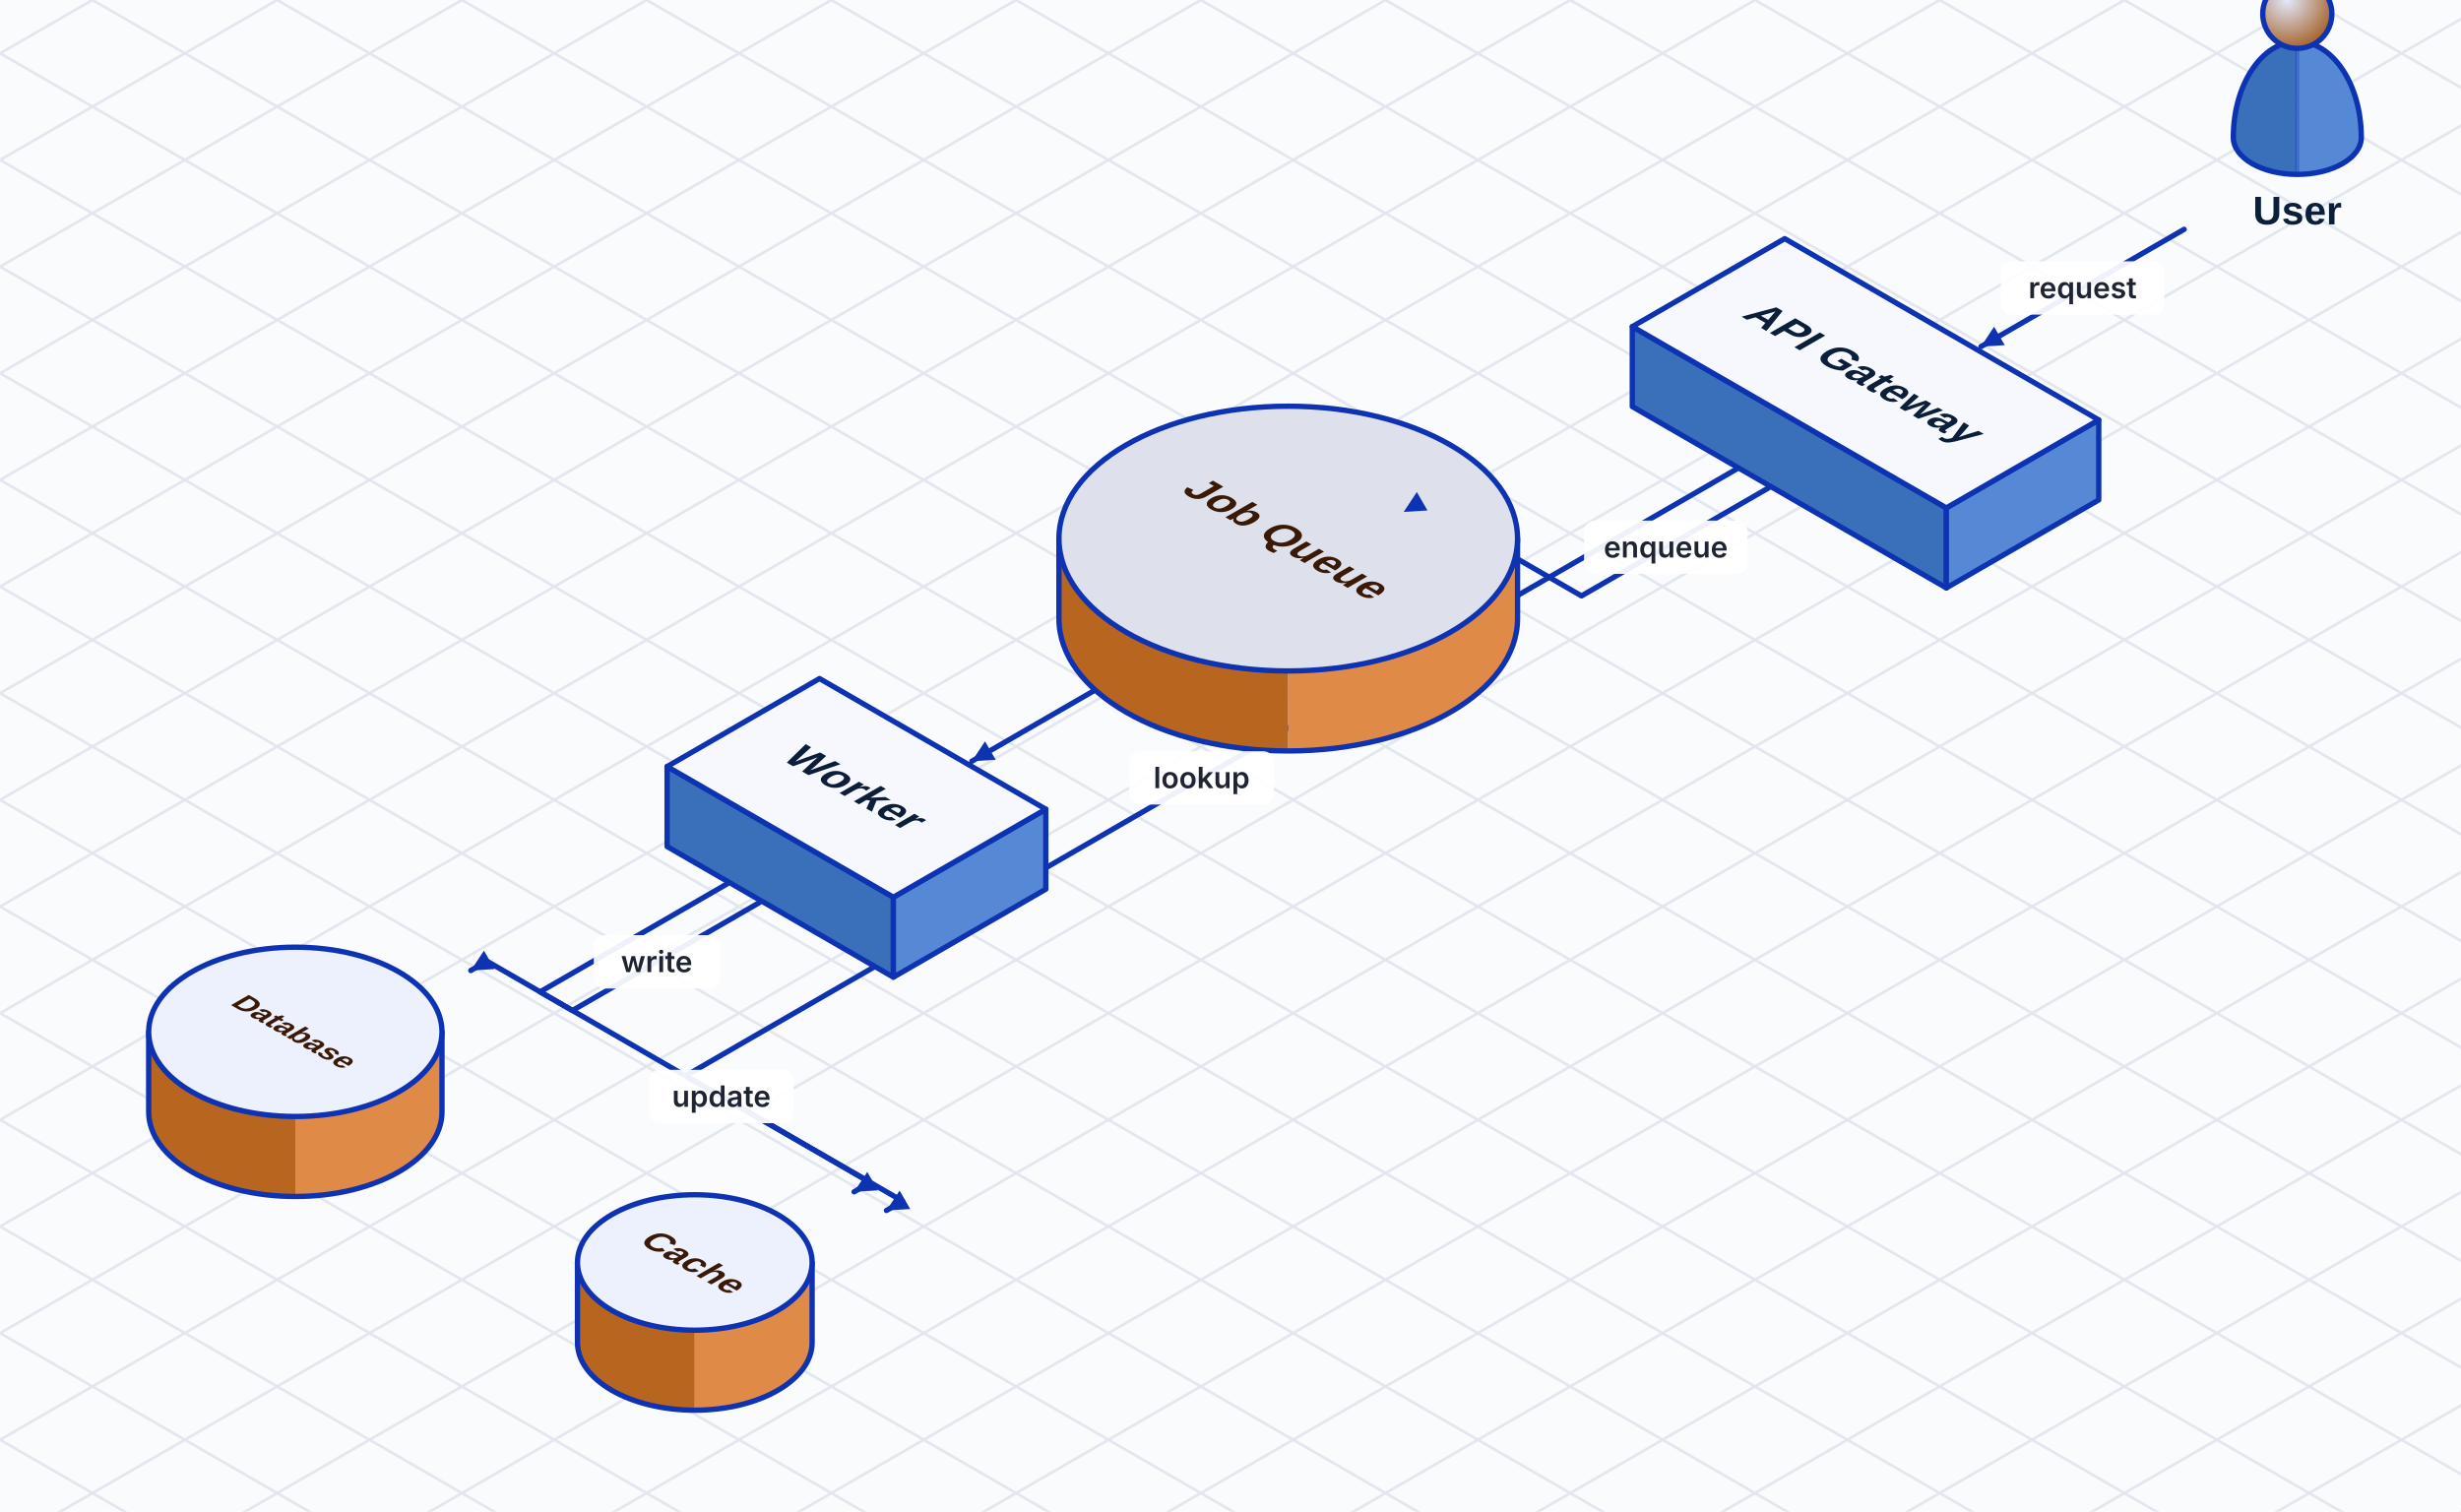
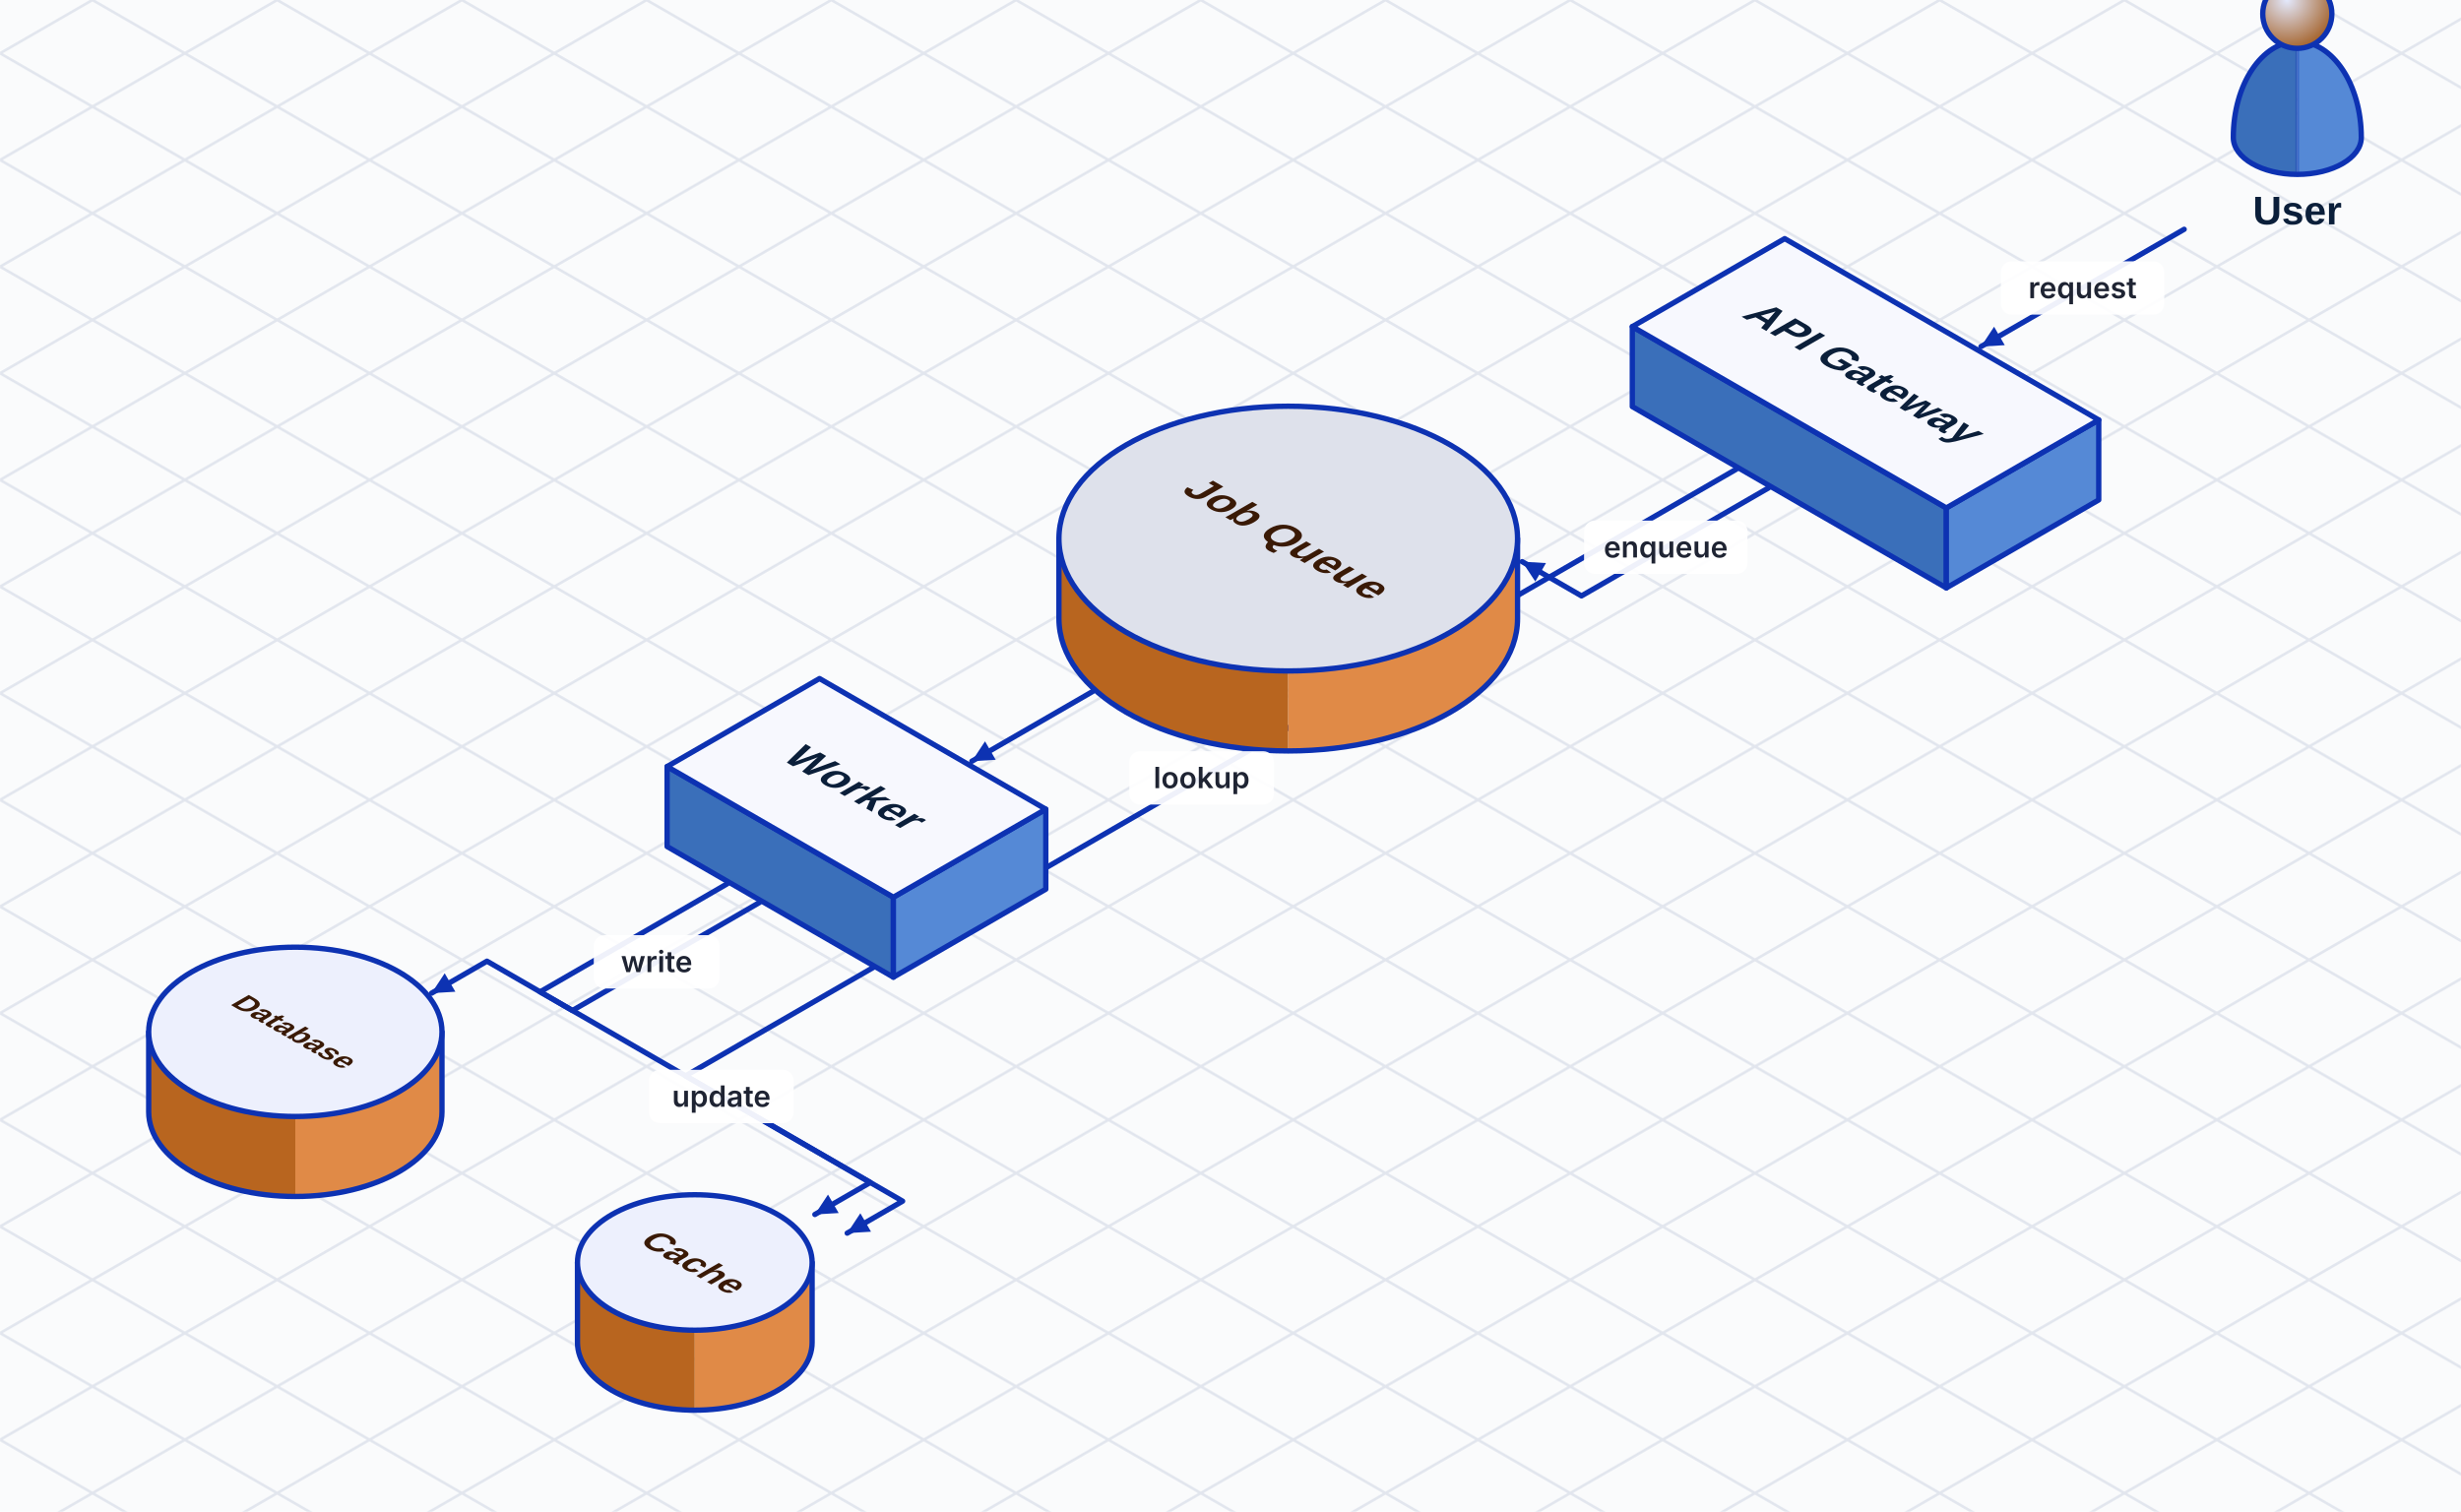
<svg xmlns="http://www.w3.org/2000/svg" viewBox="0.00 0.00 922.93 567.00" width="923" height="567">
  <defs>
    <pattern id="bg-grid" patternUnits="userSpaceOnUse" width="69.28" height="40.00">
      <rect width="69.28" height="40.00" fill="#FAFBFC" />
      <path d="M 34.64,0 L 69.28,20.00 L 34.64,40.00 L 0,20.00 Z" fill="none" stroke="#E2E6EE" stroke-width="1" />
    </pattern>
  </defs>
  <rect data-layer="canvas-bg" x="0.00" y="0.00" width="922.93" height="567.00" fill="url(#bg-grid)" />
  <g data-layer="connectors">
    <path data-connector="" d="M 819.14,86.00 L 742.93,130.00" fill="none" stroke="#0D32B2" stroke-width="2.00" stroke-linecap="round" stroke-linejoin="round" />
-     <path data-connector="" d="M 663.25,183.00 L 656.32,187.00 L 593.10,223.50 L 532.48,188.50 L 526.42,192.00" fill="none" stroke="#0D32B2" stroke-width="2.00" stroke-linecap="round" stroke-linejoin="round" />
-     <path data-connector="" d="M 651.13,176.00 L 644.20,180.00 L 257.09,403.50 L 326.37,443.50 L 320.31,447.00" fill="none" stroke="#0D32B2" stroke-width="2.00" stroke-linecap="round" stroke-linejoin="round" />
-     <path data-connector="" d="M 440.68,241.50 L 364.47,285.50" fill="none" stroke="#0D32B2" stroke-width="2.00" stroke-linecap="round" stroke-linejoin="round" />
-     <path data-connector="" d="M 284.80,338.50 L 277.87,342.50 L 214.65,379.00 L 182.61,360.50 L 176.54,364.00" fill="none" stroke="#0D32B2" stroke-width="2.00" stroke-linecap="round" stroke-linejoin="round" />
-     <path data-connector="" d="M 272.67,331.50 L 265.75,335.50 L 202.53,372.00 L 338.49,450.50 L 332.43,454.00" fill="none" stroke="#0D32B2" stroke-width="2.00" stroke-linecap="round" stroke-linejoin="round" />
+     <path data-connector="" d="M 663.25,183.00 L 656.32,187.00 L 593.10,223.50 L 570.85,210.65" fill="none" stroke="#0D32B2" stroke-width="2.00" stroke-linecap="round" stroke-linejoin="round" />
+     <path data-connector="" d="M 651.13,176.00 L 644.20,180.00 L 257.09,403.50 L 326.37,443.50 L 305.58,455.50" fill="none" stroke="#0D32B2" stroke-width="2.00" stroke-linecap="round" stroke-linejoin="round" />
+     <path data-connector="" d="M 410.16,259.12 L 364.47,285.50" fill="none" stroke="#0D32B2" stroke-width="2.00" stroke-linecap="round" stroke-linejoin="round" />
+     <path data-connector="" d="M 284.80,338.50 L 277.87,342.50 L 214.65,379.00 L 182.61,360.50 L 161.82,372.50" fill="none" stroke="#0D32B2" stroke-width="2.00" stroke-linecap="round" stroke-linejoin="round" />
+     <path data-connector="" d="M 272.67,331.50 L 265.75,335.50 L 202.53,372.00 L 338.49,450.50 L 317.71,462.50" fill="none" stroke="#0D32B2" stroke-width="2.00" stroke-linecap="round" stroke-linejoin="round" />
  </g>
  <g data-part="0" data-part-id="api" transform="translate(588.16 65.50)">
    <g data-face="wrap">
      <polygon data-face="left" points="24.00,87.00 24.00,57.00 141.78,125.00 141.78,155.00" fill="#3A6FBA" stroke="#0D32B2" stroke-width="2.00" stroke-linejoin="round" stroke-linecap="round" />
      <polygon data-face="right" points="198.94,122.00 198.94,92.00 141.78,125.00 141.78,155.00" fill="#5589D6" stroke="#0D32B2" stroke-width="2.00" stroke-linejoin="round" stroke-linecap="round" />
      <polygon data-face="top" points="81.16,24.00 198.94,92.00 141.78,125.00 24.00,57.00" fill="#F7F8FE" stroke="#0D32B2" stroke-width="2.00" stroke-linejoin="round" stroke-linecap="round" />
      <g data-face="top-content" transform="matrix(0.866 0.5 -0.866 0.5 81.16 24.00)">
        <text x="68.00" y="33.00" dy=".35em" font-family="Helvetica Neue, Arial, sans-serif" font-size="16.00" font-weight="600" fill="#0B1F3A" text-anchor="middle">API Gateway</text>
      </g>
    </g>
  </g>
  <g data-part="1" data-part-id="cache" transform="translate(192.55 424.10)">
    <g data-face="wrap">
      <path data-face="side-left" d="M 24.00 49.40 L 24.00 79.40 A 44.00 25.40 0 0 0 68.00 104.81 L 68.00 74.81 A 44.00 25.40 0 0 0 24.00 49.40 Z" fill="#B8651F" stroke="none" />
      <path data-face="side-right" d="M 112.00 49.40 L 112.00 79.40 A 44.00 25.40 0 0 1 68.00 104.81 L 68.00 74.81 A 44.00 25.40 0 0 1 112.00 49.40 Z" fill="#E08A47" stroke="none" />
      <path data-face="outline" d="M 24.00 49.40 L 24.00 79.40 A 44.00 25.40 0 0 0 112.00 79.40 L 112.00 49.40" fill="none" stroke="#0D32B2" stroke-width="2.00" stroke-linejoin="round" stroke-linecap="round" />
      <ellipse data-face="top" cx="68.00" cy="49.40" rx="44.00" ry="25.40" fill="#EDF0FD" stroke="#0D32B2" stroke-width="2.00" />
      <g data-face="top-content" transform="matrix(0.866 0.5 -0.866 0.5 68.00 24.00)">
        <text x="25.40" y="25.40" dy=".35em" font-family="Helvetica Neue, Arial, sans-serif" font-size="13.37" font-weight="600" fill="#3A1A06" text-anchor="middle">Cache</text>
      </g>
    </g>
  </g>
  <g data-part="2" data-part-id="db" transform="translate(31.73 331.25)">
    <g data-face="wrap">
      <path data-face="side-left" d="M 24.00 55.75 L 24.00 85.75 A 55.00 31.75 0 0 0 79.00 117.51 L 79.00 87.51 A 55.00 31.75 0 0 0 24.00 55.75 Z" fill="#B8651F" stroke="none" />
      <path data-face="side-right" d="M 134.00 55.75 L 134.00 85.75 A 55.00 31.75 0 0 1 79.00 117.51 L 79.00 87.51 A 55.00 31.75 0 0 1 134.00 55.75 Z" fill="#E08A47" stroke="none" />
      <path data-face="outline" d="M 24.00 55.75 L 24.00 85.75 A 55.00 31.75 0 0 0 134.00 85.75 L 134.00 55.75" fill="none" stroke="#0D32B2" stroke-width="2.00" stroke-linejoin="round" stroke-linecap="round" />
      <ellipse data-face="top" cx="79.00" cy="55.75" rx="55.00" ry="31.75" fill="#EDF0FD" stroke="#0D32B2" stroke-width="2.00" />
      <g data-face="top-content" transform="matrix(0.866 0.5 -0.866 0.5 79.00 24.00)">
        <text x="31.75" y="31.75" dy=".35em" font-family="Helvetica Neue, Arial, sans-serif" font-size="11.09" font-weight="600" fill="#3A1A06" text-anchor="middle">Database</text>
      </g>
    </g>
  </g>
  <g data-part="3" data-part-id="queue" transform="translate(373.12 128.35)">
    <g data-face="wrap">
      <path data-face="side-left" d="M 24.00 73.65 L 24.00 103.65 A 86.00 49.65 0 0 0 110.00 153.30 L 110.00 123.30 A 86.00 49.65 0 0 0 24.00 73.65 Z" fill="#B8651F" stroke="none" />
      <path data-face="side-right" d="M 196.00 73.65 L 196.00 103.65 A 86.00 49.65 0 0 1 110.00 153.30 L 110.00 123.30 A 86.00 49.65 0 0 1 196.00 73.65 Z" fill="#E08A47" stroke="none" />
      <path data-face="outline" d="M 24.00 73.65 L 24.00 103.65 A 86.00 49.65 0 0 0 196.00 103.65 L 196.00 73.65" fill="none" stroke="#0D32B2" stroke-width="2.00" stroke-linejoin="round" stroke-linecap="round" />
      <ellipse data-face="top" cx="110.00" cy="73.65" rx="86.00" ry="49.65" fill="#DEE1EB" stroke="#0D32B2" stroke-width="2.00" />
      <g data-face="top-content" transform="matrix(0.866 0.5 -0.866 0.5 110.00 24.00)">
        <text x="49.65" y="49.65" dy=".35em" font-family="Helvetica Neue, Arial, sans-serif" font-size="16.00" font-weight="600" fill="#3A1A06" text-anchor="middle">Job Queue</text>
      </g>
    </g>
  </g>
  <g data-part="4" data-part-id="user" transform="translate(813.57 -31.78)">
    <g data-face="wrap">
      <defs>
        <radialGradient id="p4-person-head-grad" cx="35%" cy="30%" r="75%">
          <stop offset="0%" stop-color="#E3E9FD" />
          <stop offset="100%" stop-color="#A35F25" />
        </radialGradient>
      </defs>
      <path data-face="body-left" d="M 48.00 47.33 A 24.00 36.00 0 0 0 24.00 83.33 A 24.00 13.86 0 0 0 48.00 97.18 Z" fill="#3A6FBA" stroke="none" />
      <path data-face="body-right" d="M 48.00 47.33 A 24.00 36.00 0 0 1 72.00 83.33 A 24.00 13.86 0 0 1 48.00 97.18 Z" fill="#5589D6" stroke="none" />
      <line data-face="body-ridge" x1="48.00" y1="47.33" x2="48.00" y2="97.18" stroke="#0D32B2" stroke-width="1.40" stroke-linecap="round" opacity="0.35" />
      <path data-face="body-outline" d="M 48.00 47.33 A 24.00 36.00 0 0 1 72.00 83.33 A 24.00 13.86 0 0 1 24.00 83.33 A 24.00 36.00 0 0 1 48.00 47.33 Z" fill="none" stroke="#0D32B2" stroke-width="2.00" stroke-linejoin="round" stroke-linecap="round" />
      <circle data-face="head" cx="48.00" cy="36.96" r="12.96" fill="url(#p4-person-head-grad)" stroke="#0D32B2" stroke-width="2.00" />
      <text data-face="label" x="48.00" y="115.93" font-family="Helvetica Neue, Arial, sans-serif" font-size="15.00" font-weight="600" fill="#0B1F3A" text-anchor="middle">User</text>
    </g>
  </g>
  <g data-part="5" data-part-id="worker" transform="translate(226.16 230.50)">
    <g data-face="wrap">
      <polygon data-face="left" points="24.00,87.00 24.00,57.00 108.87,106.00 108.87,136.00" fill="#3A6FBA" stroke="#0D32B2" stroke-width="2.00" stroke-linejoin="round" stroke-linecap="round" />
      <polygon data-face="right" points="166.03,103.00 166.03,73.00 108.87,106.00 108.87,136.00" fill="#5589D6" stroke="#0D32B2" stroke-width="2.00" stroke-linejoin="round" stroke-linecap="round" />
      <polygon data-face="top" points="81.16,24.00 166.03,73.00 108.87,106.00 24.00,57.00" fill="#F7F8FE" stroke="#0D32B2" stroke-width="2.00" stroke-linejoin="round" stroke-linecap="round" />
      <g data-face="top-content" transform="matrix(0.866 0.5 -0.866 0.5 81.16 24.00)">
        <text x="49.00" y="33.00" dy=".35em" font-family="Helvetica Neue, Arial, sans-serif" font-size="16.00" font-weight="600" fill="#0B1F3A" text-anchor="middle">Worker</text>
      </g>
    </g>
  </g>
  <g data-layer="connector-overlay">
    <polygon points="742.93,130.00 747.85,122.54 751.85,129.46" fill="#0D32B2" />
    <rect x="750.39" y="98.00" width="61.28" height="20" rx="4" ry="4" fill="#FFFFFFEE" />
    <text x="781.03" y="108.00" dy=".35em" font-family="Inter, sans-serif" font-size="11.0" font-weight="600" fill="#1F2433" text-anchor="middle">request</text>
-     <polygon points="526.42,192.00 531.35,184.54 535.35,191.46" fill="#0D32B2" />
+     <polygon points="570.85,210.65 579.78,211.19 575.78,218.12" fill="#0D32B2" />
    <rect x="594.07" y="195.25" width="61.28" height="20" rx="4" ry="4" fill="#FFFFFFEE" />
    <text x="624.71" y="205.25" dy=".35em" font-family="Inter, sans-serif" font-size="11.0" font-weight="600" fill="#1F2433" text-anchor="middle">enqueue</text>
-     <polygon points="320.31,447.00 325.23,439.54 329.23,446.46" fill="#0D32B2" />
+     <polygon points="305.58,455.50 310.51,448.04 314.51,454.96" fill="#0D32B2" />
    <rect x="423.52" y="281.75" width="54.24" height="20" rx="4" ry="4" fill="#FFFFFFEE" />
    <text x="450.64" y="291.75" dy=".35em" font-family="Inter, sans-serif" font-size="11.0" font-weight="600" fill="#1F2433" text-anchor="middle">lookup</text>
    <polygon points="364.47,285.50 369.40,278.04 373.40,284.96" fill="#0D32B2" />
-     <polygon points="176.54,364.00 181.47,356.54 185.47,363.46" fill="#0D32B2" />
+     <polygon points="161.82,372.50 166.75,365.04 170.75,371.96" fill="#0D32B2" />
    <rect x="222.66" y="350.75" width="47.20" height="20" rx="4" ry="4" fill="#FFFFFFEE" />
    <text x="246.26" y="360.75" dy=".35em" font-family="Inter, sans-serif" font-size="11.0" font-weight="600" fill="#1F2433" text-anchor="middle">write</text>
-     <polygon points="332.43,454.00 337.36,446.54 341.36,453.46" fill="#0D32B2" />
+     <polygon points="317.71,462.50 322.64,455.04 326.64,461.96" fill="#0D32B2" />
    <rect x="243.39" y="401.25" width="54.24" height="20" rx="4" ry="4" fill="#FFFFFFEE" />
    <text x="270.51" y="411.25" dy=".35em" font-family="Inter, sans-serif" font-size="11.0" font-weight="600" fill="#1F2433" text-anchor="middle">update</text>
  </g>
</svg>
